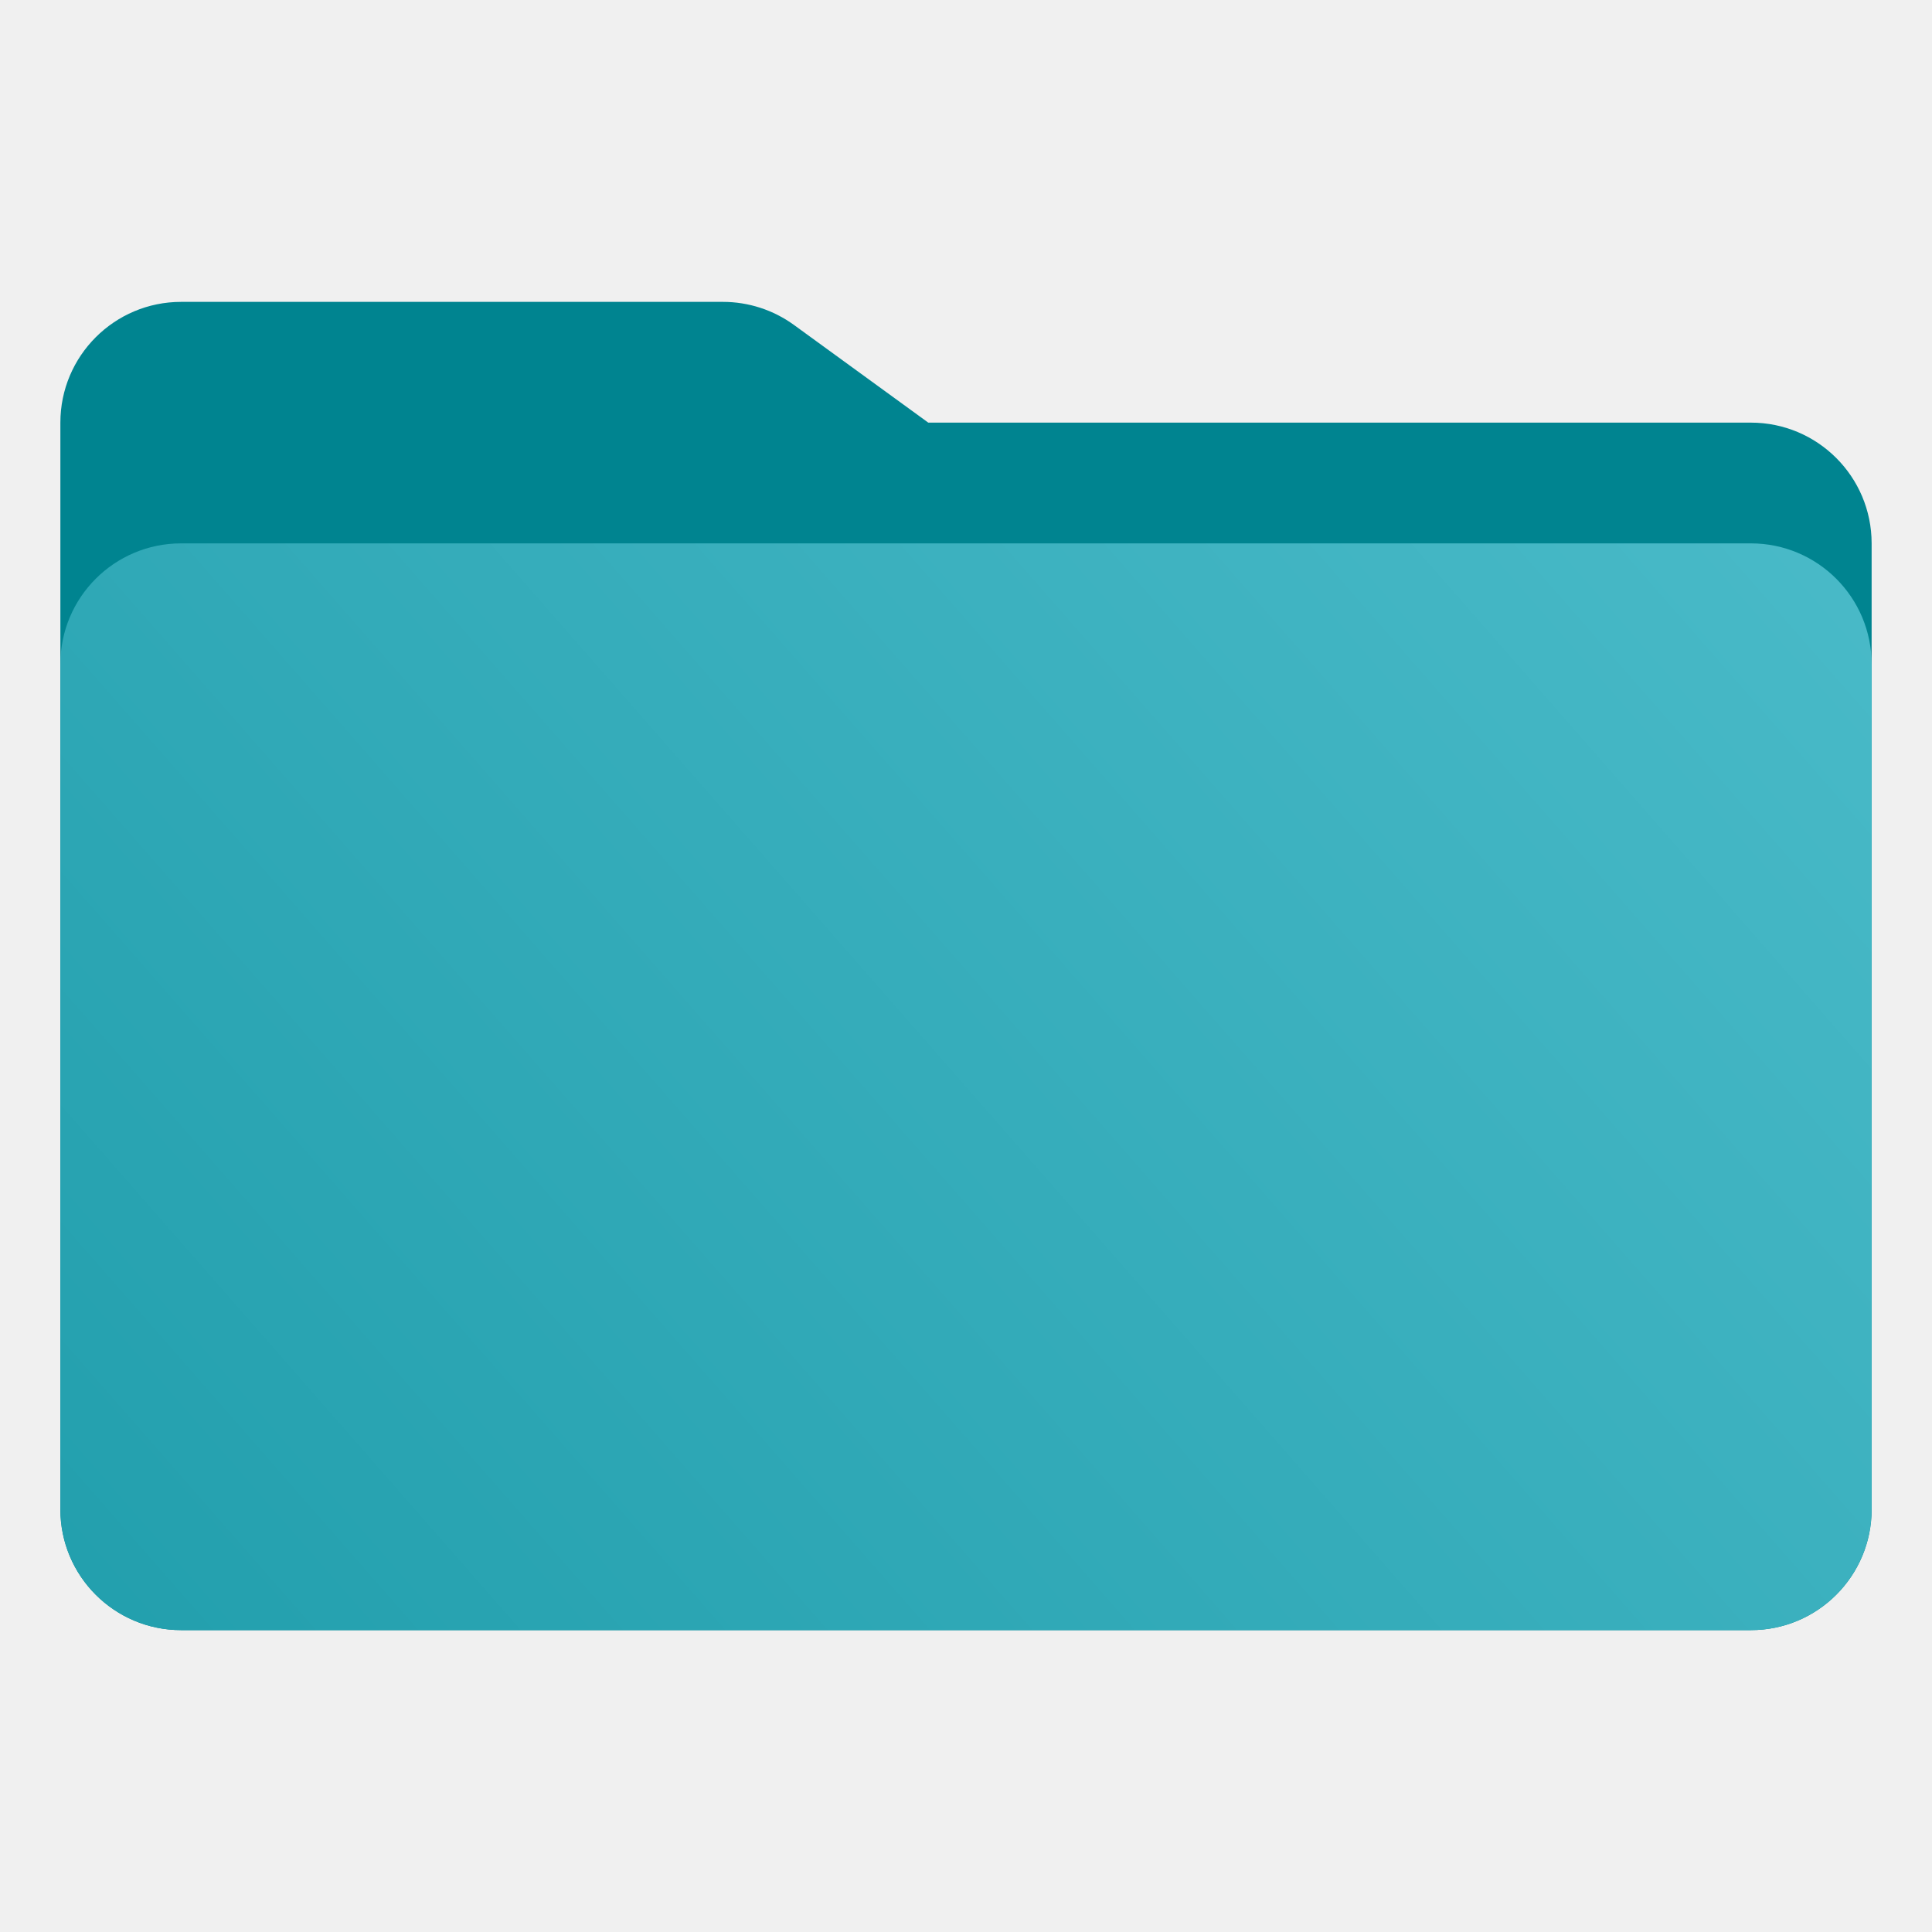
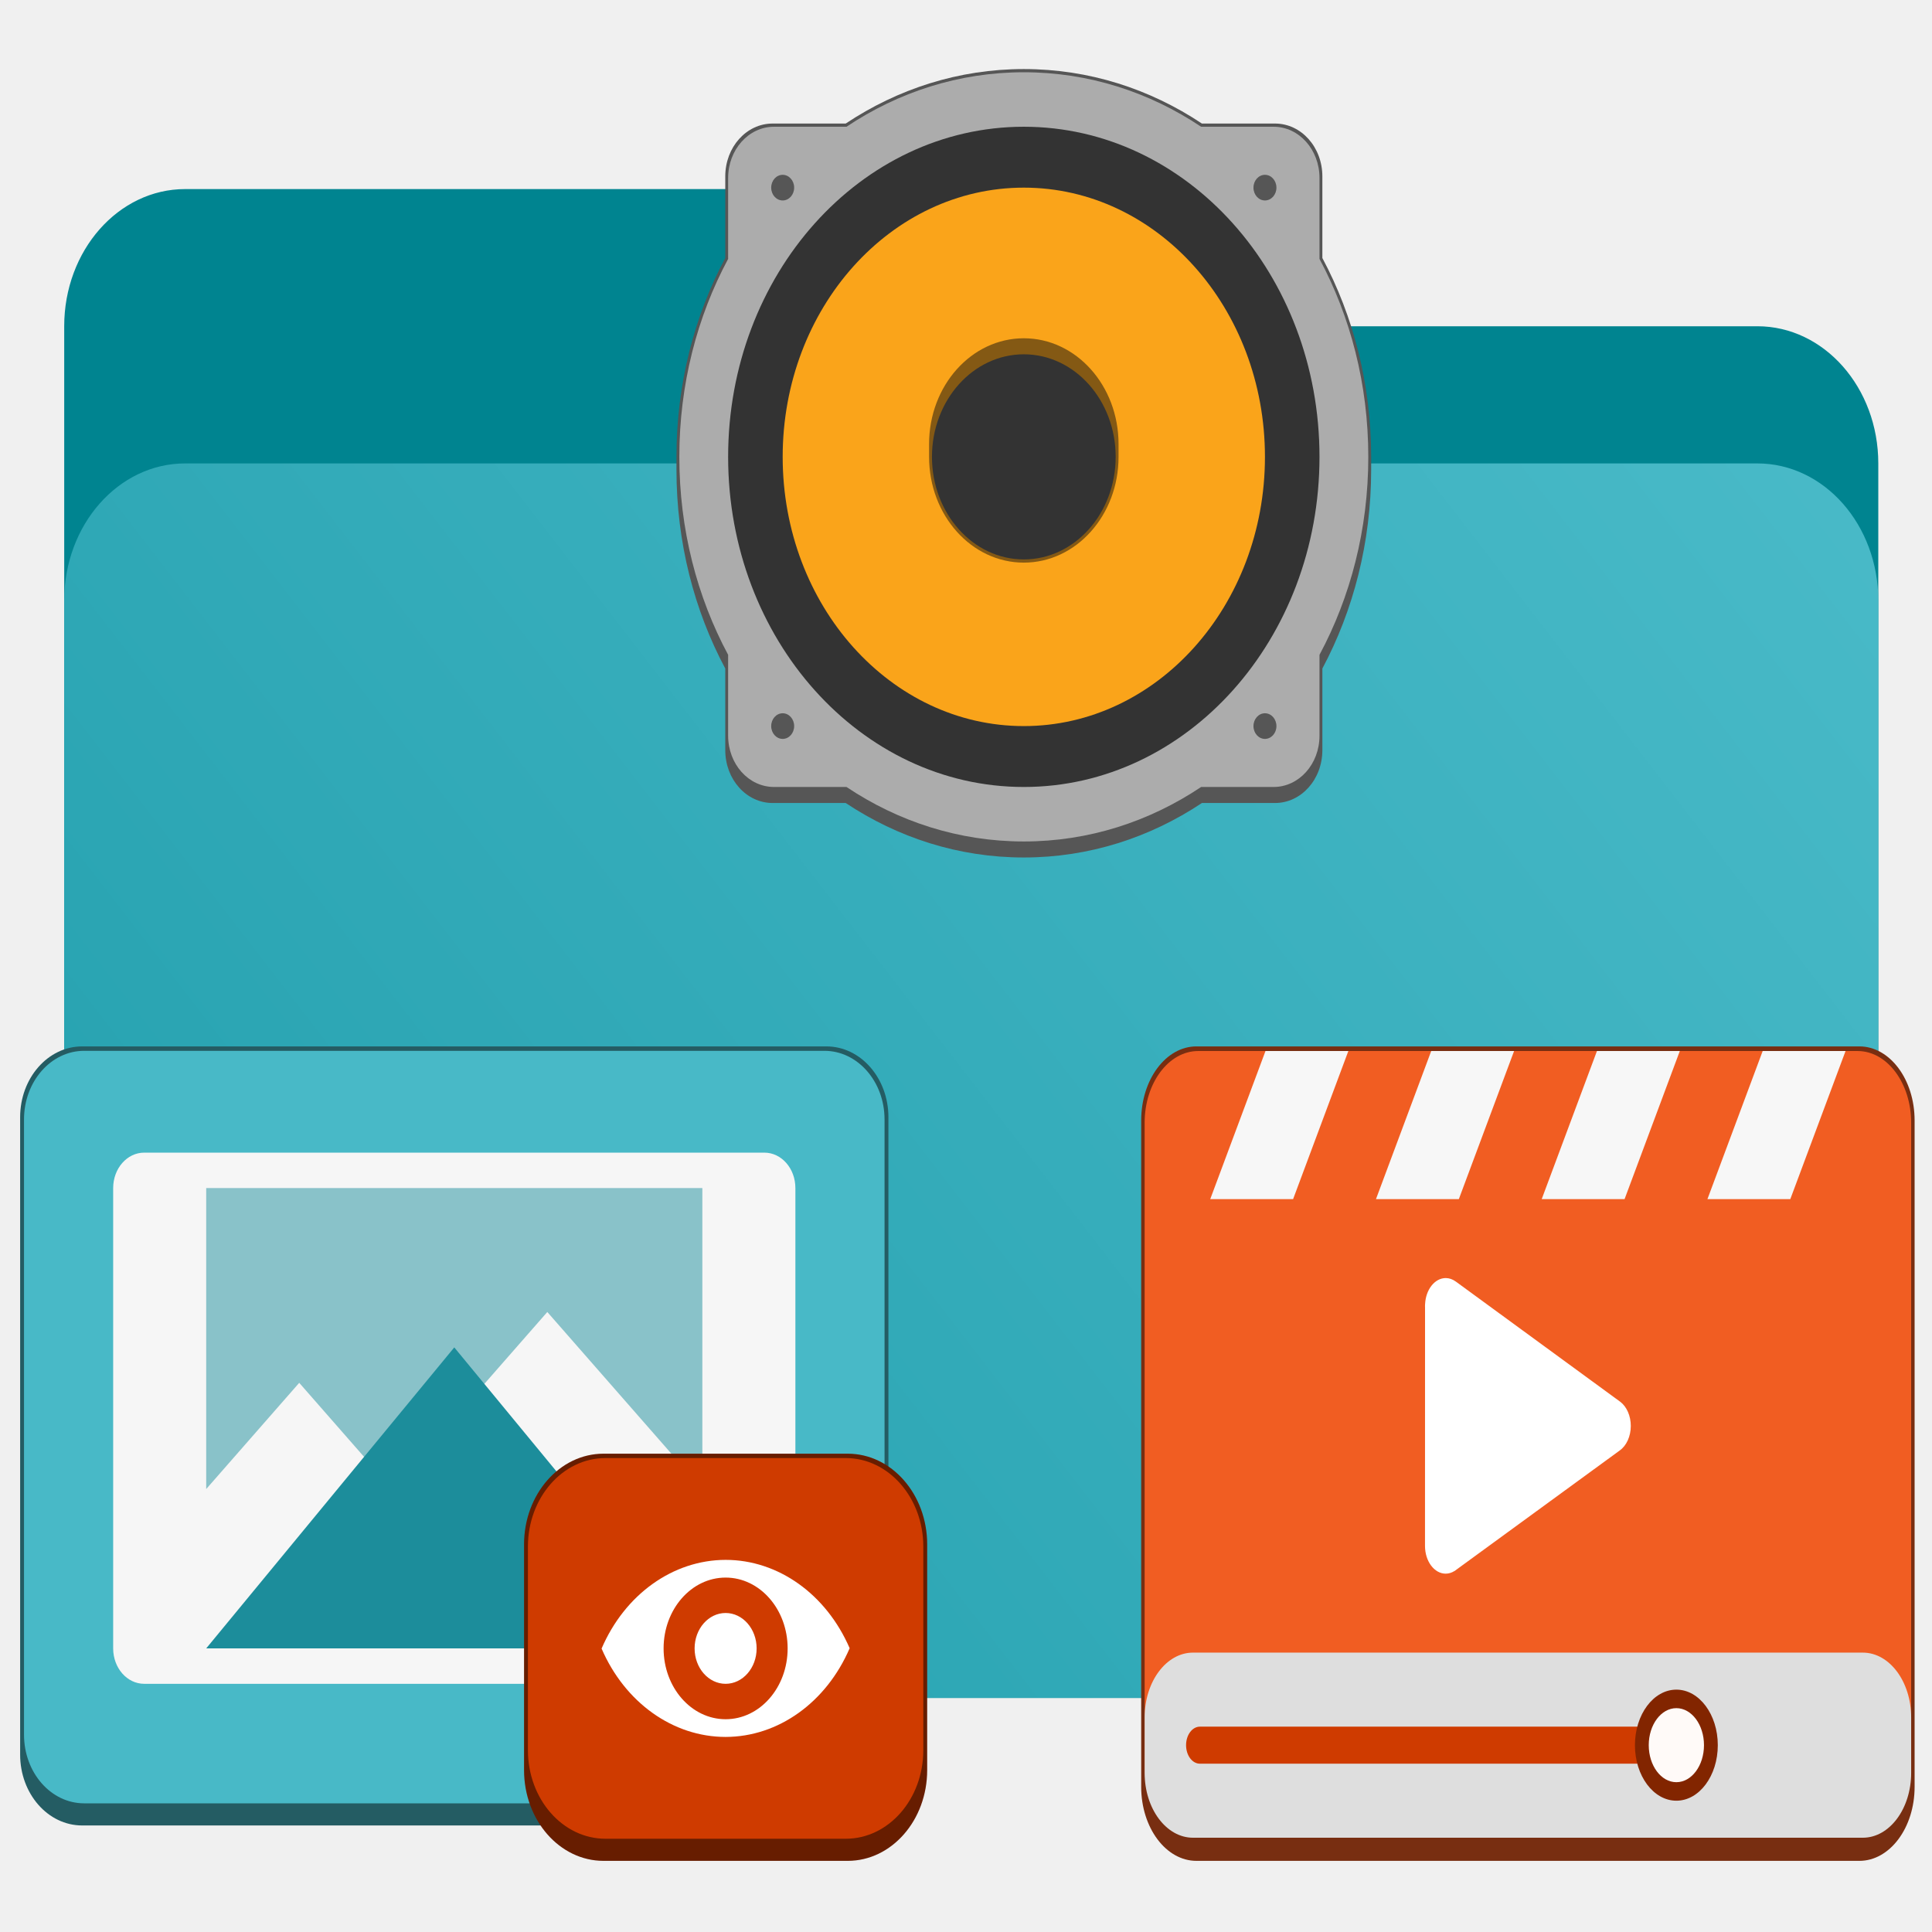
- <svg xmlns="http://www.w3.org/2000/svg" width="128" height="128" viewBox="0 0 128 128" fill="none">
-   <g id="Size=128">
-     <path id="Rectangle 491" d="M4 28C4 23.582 7.582 20 12 20H47.898C49.589 20 51.236 20.536 52.604 21.53L61.5 28H116C120.418 28 124 31.582 124 36V100C124 104.418 120.418 108 116 108H12C7.582 108 4 104.418 4 100V28Z" fill="#008490" />
-     <rect id="Rectangle 418" x="4" y="36" width="120" height="72" rx="8" fill="url(#paint0_linear_2004_703)" />
-   </g>
-   <defs>
-     <linearGradient id="paint0_linear_2004_703" x1="124" y1="36" x2="20.419" y2="126.742" gradientUnits="userSpaceOnUse">
-       <stop stop-color="#49BAC8" />
-       <stop offset="1" stop-color="#229FAD" />
+ <svg xmlns="http://www.w3.org/2000/svg" width="128" height="128" viewBox="0 0 128 128" fill="none" version="1.1" id="svg2">
+   <defs id="defs2">
+     <linearGradient id="paint0_linear_2004_704" x1="248" y1="72" x2="40.837" y2="253.483" gradientUnits="userSpaceOnUse">
+       <stop stop-color="#49BAC8" id="stop1" />
+       <stop offset="1" stop-color="#229FAD" id="stop2" />
+     </linearGradient>
+     <linearGradient id="paint0_linear_2004_704-6" x1="248" y1="72" x2="40.837" y2="253.483" gradientUnits="userSpaceOnUse">
+       <stop stop-color="#49BAC8" id="stop1-0" />
+       <stop offset="1" stop-color="#229FAD" id="stop2-6" />
    </linearGradient>
  </defs>
+   <g id="g11" transform="matrix(0.5007824,0,0,0.5679992,0.2477967,-10.19299)">
+     <path id="Rectangle 491" d="M 8,56 C 8,47.163 15.163,40 24,40 h 71.797 c 3.381,0 6.676,1.071 9.411,3.06 L 123,56 h 109 c 8.837,0 16,7.163 16,16 v 128 c 0,8.837 -7.163,16 -16,16 H 24 C 15.163,216 8,208.837 8,200 Z" fill="#008490" />
+     <rect id="Rectangle 418" x="8" y="72" width="240" height="144" rx="16" fill="url(#paint0_linear_2004_704)" style="fill:url(#paint0_linear_2004_704-6)" />
+     <path d="m 592,35 c -22.712,0 -43.92,6.2 -62.041,17 H 504.5 C 495.359,52 488,59.359 488,68.5 V 93.959 C 477.201,112.08 471,133.288 471,156 v 4 c 0,22.712 6.2,43.92 17,62.041 V 247.5 c 0,9.141 7.359,16.5 16.5,16.5 h 25.459 c 18.121,10.799 39.329,17 62.041,17 22.712,0 43.92,-6.2 62.041,-17 H 679.5 c 9.141,0 16.5,-7.359 16.5,-16.5 V 222.041 C 706.799,203.92 713,182.712 713,160 v -4 c 0,-22.712 -6.2,-43.92 -17,-62.041 V 68.5 C 696,59.359 688.641,52 679.5,52 H 654.041 C 635.92,41.201 614.712,35 592,35 Z" fill="#565656" id="path1" transform="matrix(0.3797835,0,0,0.3738413,-89.87801,12.91556)" />
+     <path d="m 592,36 c -22.623,0 -43.742,6.203 -61.766,17 H 505 c -8.864,0 -16,7.136 -16,16 v 25.234 c -10.797,18.023 -17,39.142 -17,61.766 0,22.624 6.203,43.742 17,61.766 V 243 c 0,8.864 7.136,16 16,16 h 25.234 c 18.023,10.797 39.142,17 61.766,17 22.624,0 43.742,-6.203 61.766,-17 H 679 c 8.864,0 16,-7.136 16,-16 v -25.234 c 10.797,-18.023 17,-39.142 17,-61.766 0,-22.624 -6.203,-43.742 -17,-61.766 V 69 c 0,-8.864 -7.136,-16 -16,-16 H 653.766 C 635.743,42.203 614.624,36 592,36 Z" fill="#acacac" id="path2-0" transform="matrix(0.3797835,0,0,0.3738413,-89.87801,12.91556)" />
+     <rect x="489" y="53" width="206" height="206" ry="103" fill="#333333" id="rect2-9" transform="matrix(0.3797835,0,0,0.3738413,-89.87801,12.91556)" />
+     <circle cx="592" cy="156" r="84" fill="#faa41a" id="circle2" transform="matrix(0.3797835,0,0,0.3738413,-89.87801,12.91556)" />
+     <rect x="559" y="119" width="66" height="70" ry="33" fill="#845914" id="rect3-3" transform="matrix(0.3797835,0,0,0.3738413,-89.87801,12.91556)" />
+     <circle cx="592" cy="156" r="32" fill="#333333" id="circle3" transform="matrix(0.3797835,0,0,0.3738413,-89.87801,12.91556)" />
+     <g transform="matrix(0.7595669,0,0,0.7476825,-132.4137,-78.30171)" fill="#565656" id="g7">
+       <circle cx="394" cy="158" r="2" id="circle4" />
+       <circle cx="310" cy="158" r="2" id="circle5" />
+       <circle cx="310" cy="242" r="2" id="circle6" />
+       <circle cx="394" cy="242" r="2" id="circle7" />
+     </g>
+     <g transform="matrix(0.3797835,0,0,0.3738413,-89.87801,12.91556)" id="g8" />
+     <g id="Size=256" />
+     <g transform="matrix(0.5128205,0,0,0.5163128,-243.9844,96.62973)" id="g5">
+       <rect x="480" y="84" width="224" height="176" ry="16" fill="#245c63" id="rect1-3" />
+       <rect x="481" y="85" width="222" height="170" ry="15.5" fill="#48b9c7" id="rect2-6" />
+       <rect x="504" y="108" width="176" height="120" ry="8" fill="#f6f6f6" id="rect3" />
+       <path d="m 528,116 v 68 l 24,-24 24,24 40,-40 40,40 v -68 z" fill="#1c8d9b" opacity="0.5" id="path3-7" />
+       <path d="m 592,152 64,68 H 528 Z" fill="#1c8d9b" id="path4-5" />
+       <rect x="610" y="176.01" width="104" height="91.987" ry="20.5" fill="#671d00" id="rect4" />
+       <rect x="611" y="177" width="102" height="86" ry="20" fill="#cf3b00" id="rect5" />
+       <path d="M 662,200 A 35.756,36 0 0 0 630,220.039 35.756,36 0 0 0 662,240 35.756,36 0 0 0 694,219.961 35.756,36 0 0 0 662,200 Z m 0,4 a 16,16 0 0 1 16,16 16,16 0 0 1 -16,16 16,16 0 0 1 -16,-16 16,16 0 0 1 16,-16 z m 0,8 a 8,8 0 0 0 -8,8 8,8 0 0 0 8,8 8,8 0 0 0 8,-8 8,8 0 0 0 -8,-8 z" fill="#ffffff" id="path5-3" />
+     </g>
+     <g transform="matrix(0.4567939,0,0,0.5397727,-68.77884,94.65909)" id="g10">
+       <rect x="480" y="84" width="224" height="176" ry="16" fill="#782e11" id="rect1" />
+       <rect x="481" y="85" width="222" height="170" ry="15.5" fill="#f15d22" id="rect2" />
+       <path d="M 496.5,85 C 487.913,85 481,91.913 481,100.5 V 117 H 703 V 100.5 C 703,91.913 696.087,85 687.5,85 Z" id="path2" />
+       <g fill="#f7f7f7" id="g6">
+         <path d="m 516,85 -16,32 h 24 l 16,-32 z" id="path3" />
+         <path d="m 564,85 -16,32 h 24 l 16,-32 z" id="path4" />
+         <path d="m 612,85 -16,32 h 24 l 16,-32 z" id="path5" />
+         <path d="m 660,85 -16,32 h 24 l 16,-32 z" id="path6" />
+       </g>
+       <path d="m 568.2,134.06 a 5.998,5.998 0 0 0 -5.976,5.648 h -0.012 v 0.153 c -0.004,0.066 -0.004,0.133 -0.012,0.199 -0.001,0.14 0.002,0.281 0.012,0.422 l -0.012,51.457 a 6,6 0 0 0 6,6 6,6 0 0 0 2.53,-0.574 l 0.013,0.012 0.152,-0.083 0.024,-0.012 a 6,6 0 0 0 0.528,-0.293 l 47.074,-25.629 c 0.02,-0.008 0.042,-0.02 0.06,-0.024 v -0.012 a 6,6 0 0 0 3.222,-5.308 6,6 0 0 0 -3.023,-5.203 l -0.106,-0.06 c -0.008,-0.004 -0.02,-0.004 -0.024,-0.012 l -47.543,-25.934 h -0.012 a 6.058,6.058 0 0 0 -2.895,-0.748 z" fill="#ffffff" id="path7" />
+       <rect x="481" y="215" width="222" height="40" ry="14" fill="#dedede" id="rect7" />
+       <rect x="493" y="231" width="140" height="8" ry="4" fill="#cf3b00" id="rect8" />
+       <g transform="matrix(2,0,0,2,-129,-281)" id="g9">
+         <circle cx="382" cy="258" r="6" fill="#822500" id="circle8" />
+         <circle cx="382" cy="258" r="4" fill="#fffaf8" id="circle9" />
+       </g>
+     </g>
+   </g>
</svg>
